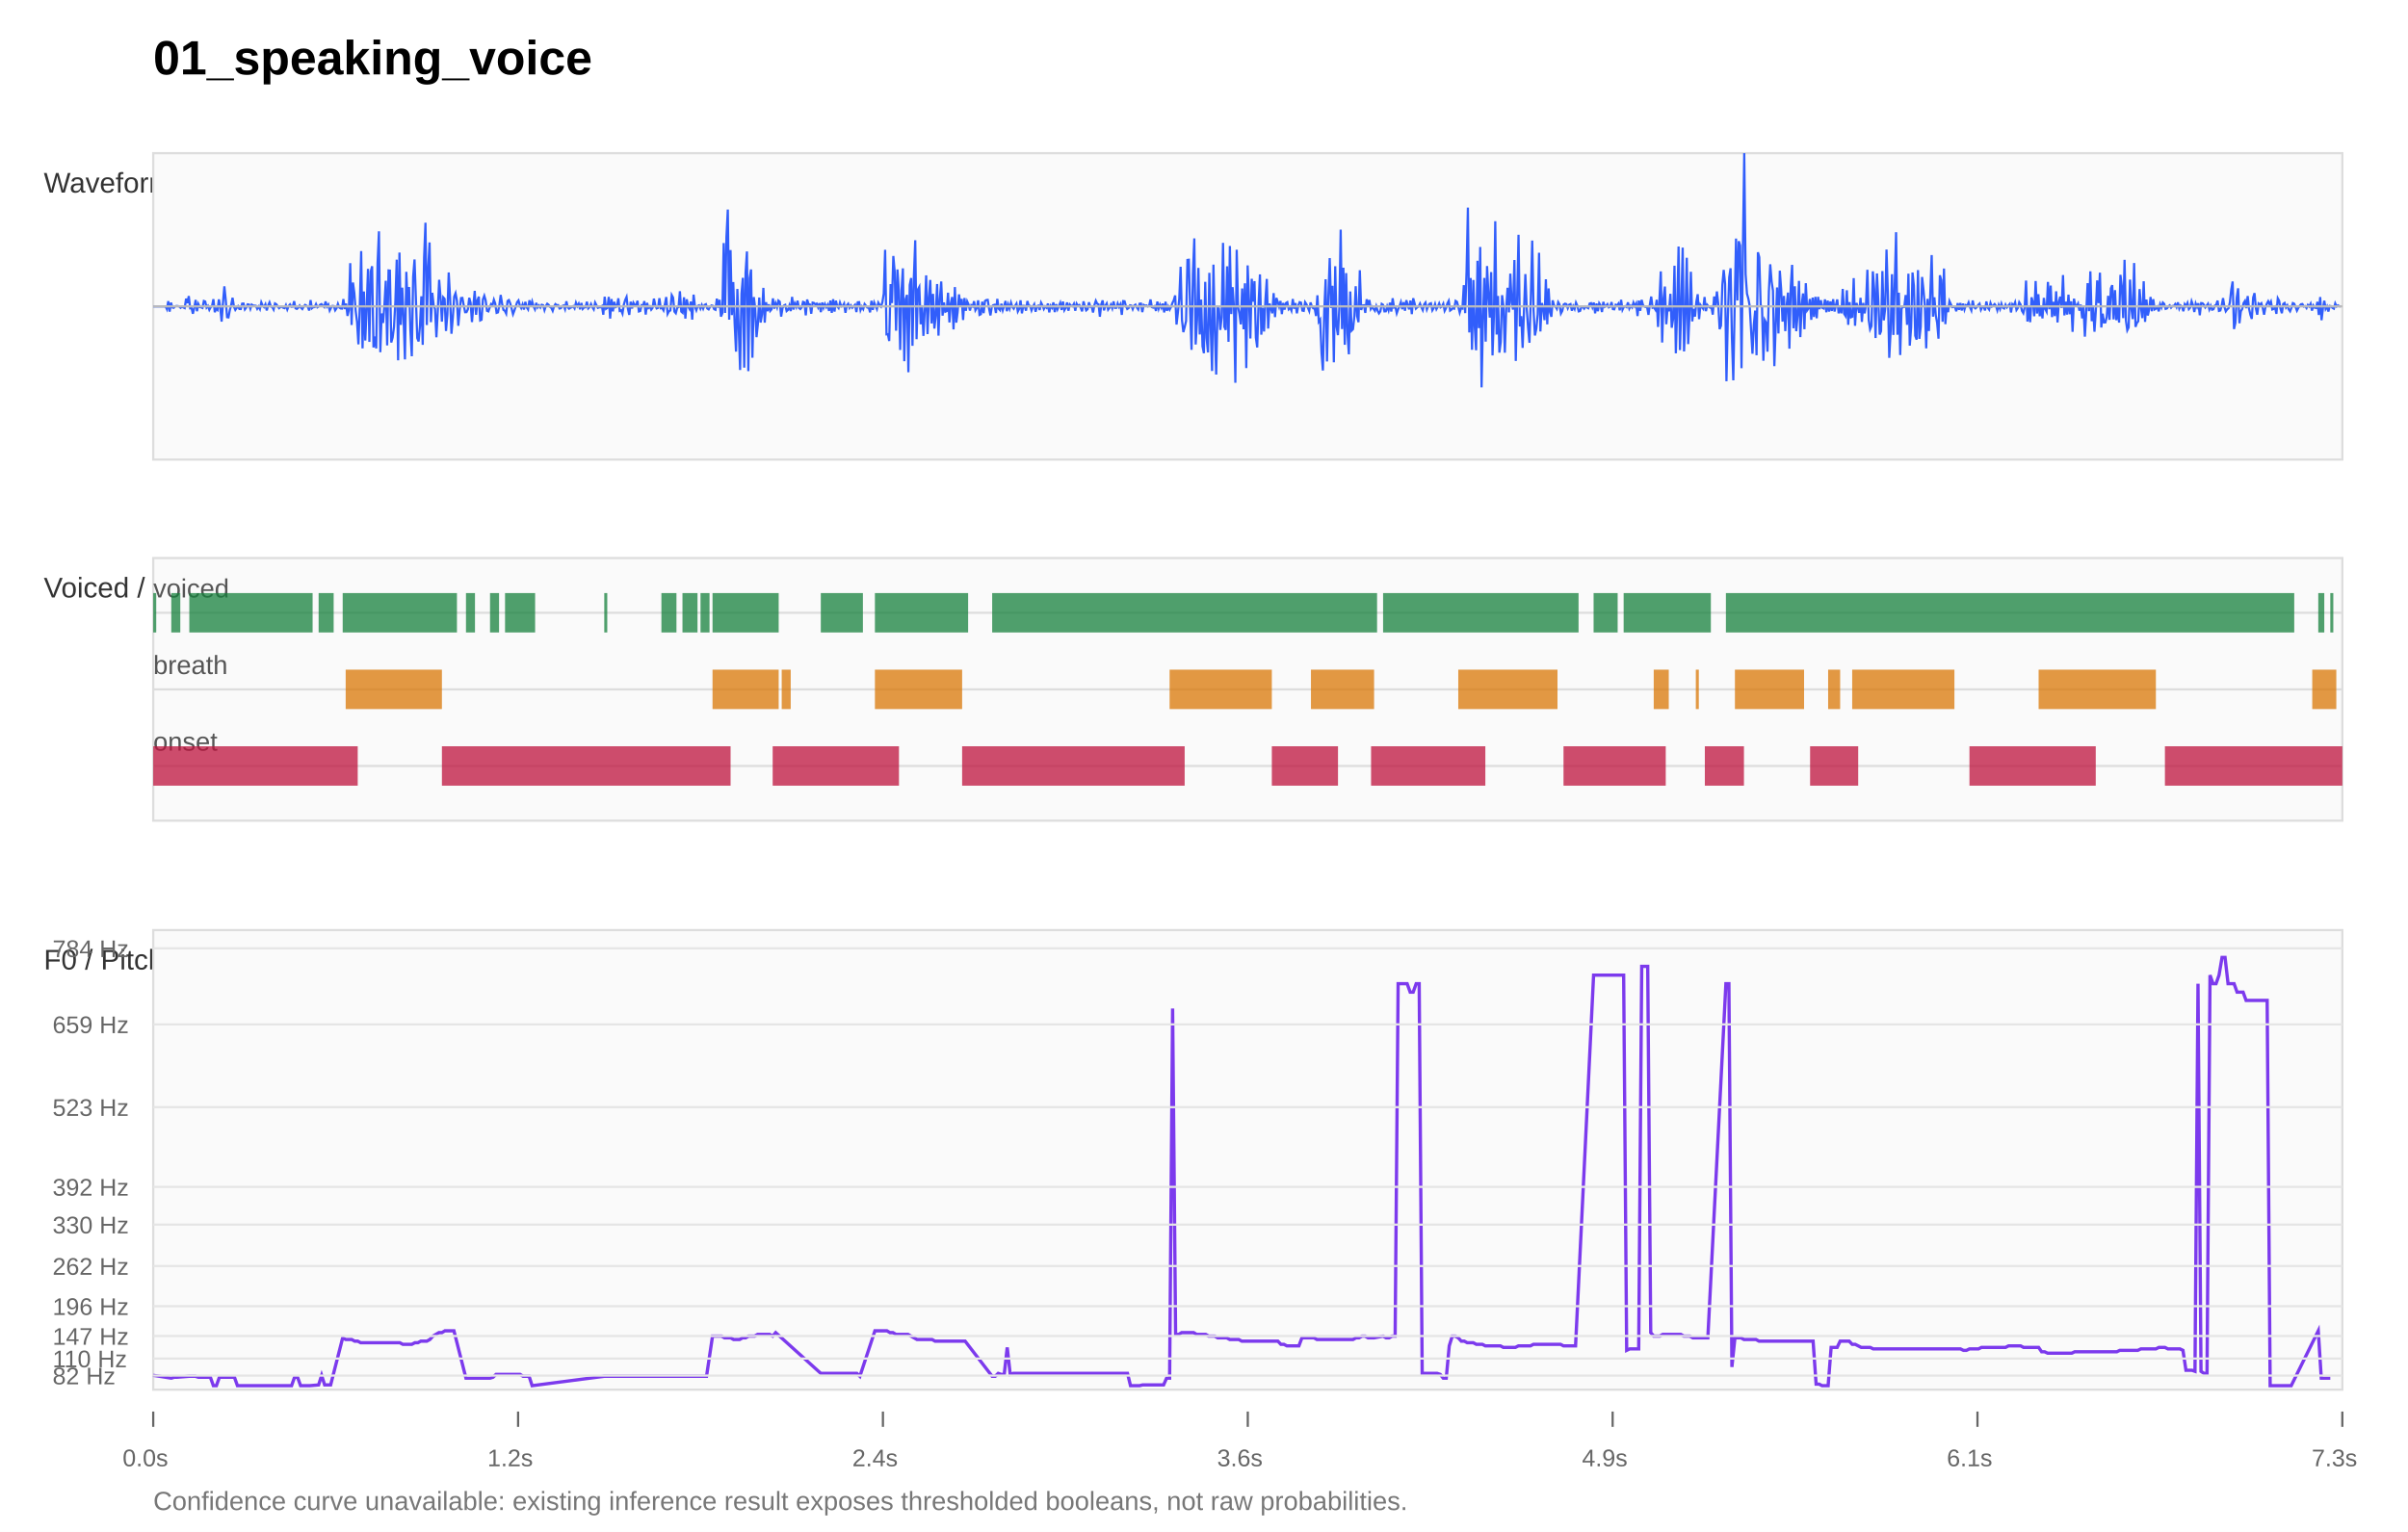
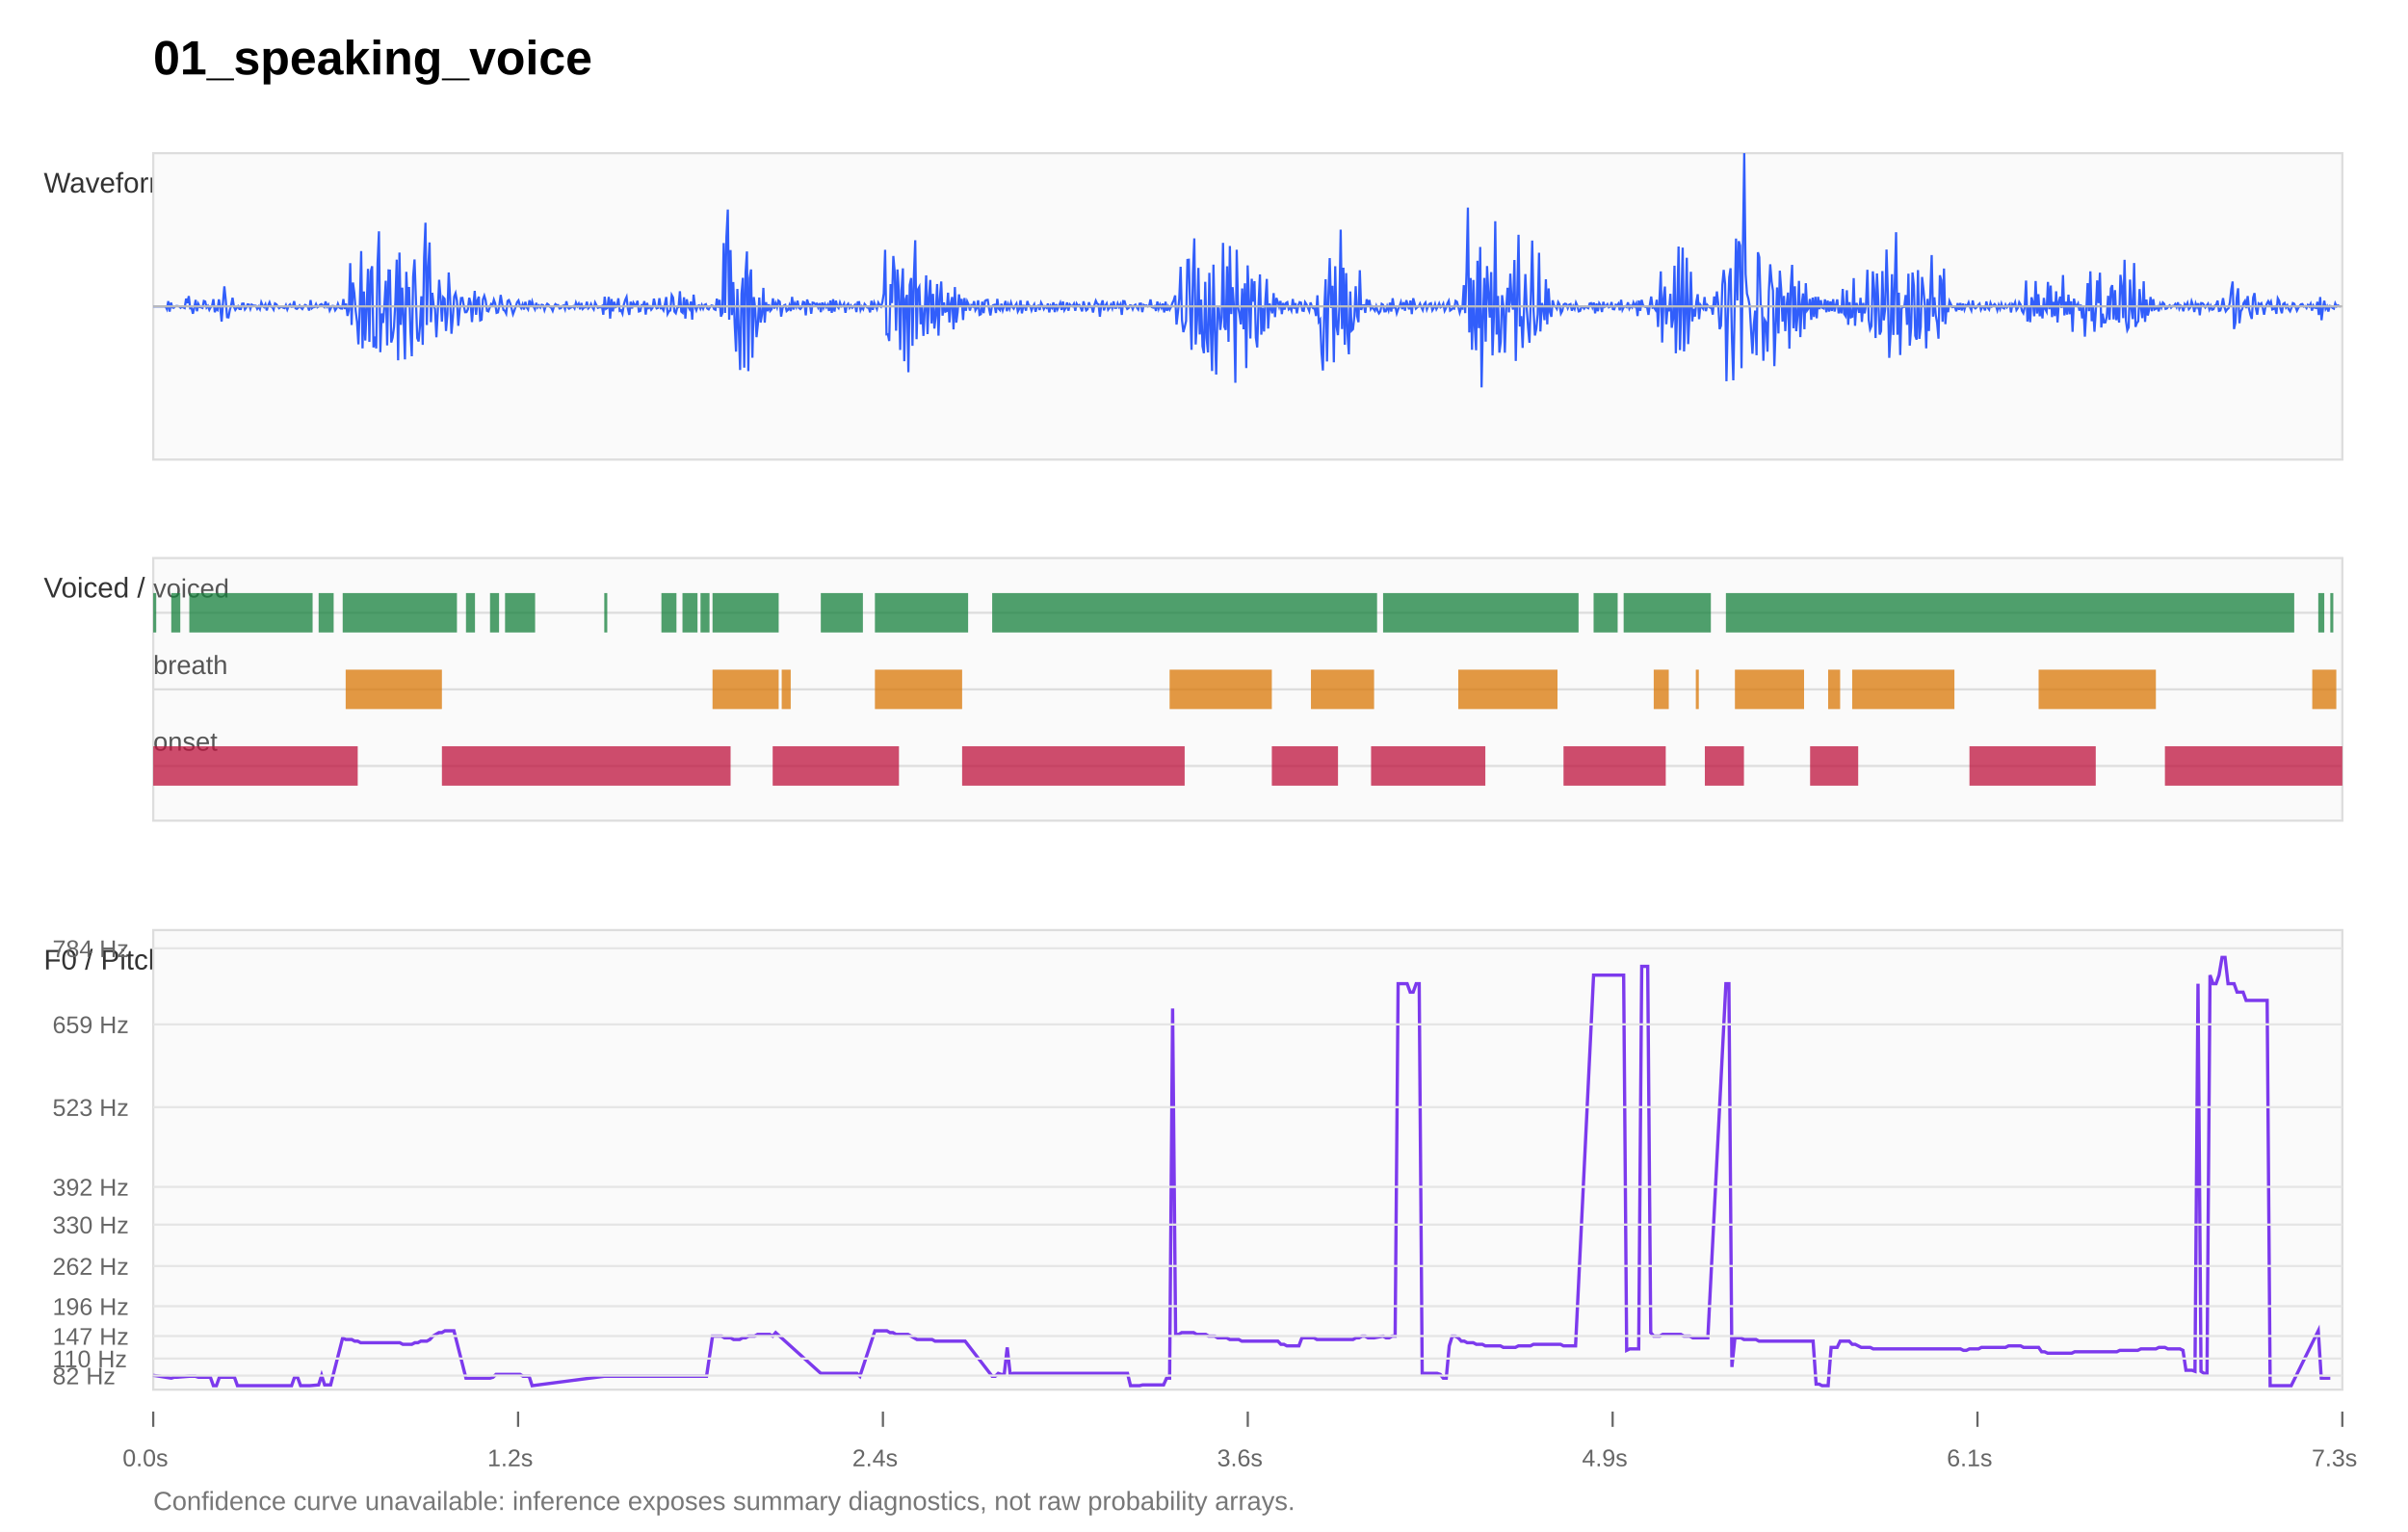
<svg xmlns="http://www.w3.org/2000/svg" width="1100" height="700" viewBox="0 0 1100 700">
  <rect width="100%" height="100%" fill="#ffffff" />
  <text x="70" y="34" font-family="Arial" font-size="22" font-weight="700">01_speaking_voice</text>
  <text x="20" y="88" font-family="Arial" font-size="13" fill="#333">Waveform</text>
  <rect x="70" y="70" width="1000" height="140" fill="#fafafa" stroke="#ddd" />
  <text x="20" y="273" font-family="Arial" font-size="13" fill="#333">Voiced / Breath / Onset</text>
  <rect x="70" y="255" width="1000" height="120" fill="#fafafa" stroke="#ddd" />
  <text x="20" y="443" font-family="Arial" font-size="13" fill="#333">F0 / Pitch curve</text>
  <rect x="70" y="425" width="1000" height="210" fill="#fafafa" stroke="#ddd" />
  <polyline points="70.00,140.00 70.62,140.00 71.24,140.00 71.87,140.00 72.50,140.00 73.12,140.00 73.74,140.00 74.37,140.00 75.00,140.00 75.62,140.00 76.24,141.26 76.87,137.61 77.49,142.39 78.12,138.28 78.75,140.49 79.37,140.65 79.99,139.96 80.62,139.82 81.25,139.87 81.87,140.00 82.49,140.65 83.12,140.11 83.74,140.48 84.37,140.78 85.00,136.47 85.62,138.51 86.24,135.28 86.87,140.88 87.50,140.74 88.11,143.36 88.74,140.70 89.37,137.05 89.99,142.21 90.62,138.93 91.24,140.29 91.87,140.44 92.49,140.72 93.12,137.53 93.75,137.78 94.36,140.57 94.99,139.80 95.62,141.57 96.24,140.41 96.87,139.73 97.49,136.72 98.12,142.67 98.74,141.02 99.37,141.63 100.00,136.80 100.61,140.53 101.24,146.95 101.87,138.23 102.49,130.85 103.11,136.96 103.74,144.94 104.37,145.03 104.99,141.72 105.62,139.27 106.24,136.06 106.86,140.09 107.49,141.60 108.12,140.68 108.74,139.91 109.36,141.19 109.99,141.20 110.62,138.74 111.24,138.70 111.87,141.37 112.49,140.52 113.11,139.07 113.74,139.17 114.37,141.13 114.99,139.19 115.61,139.62 116.24,139.66 116.87,139.72 117.49,141.10 118.11,140.07 118.74,141.25 119.36,138.16 119.99,139.64 120.62,140.33 121.24,139.08 121.86,141.85 122.49,139.58 123.12,138.16 123.74,140.01 124.36,140.29 124.99,141.45 125.61,138.67 126.24,139.04 126.87,139.97 127.49,140.83 128.11,140.30 128.74,140.11 129.37,140.63 129.99,140.81 130.61,139.43 131.24,141.41 131.86,139.84 132.49,139.10 133.11,140.16 133.74,140.09 134.36,137.63 134.99,140.87 135.62,141.15 136.23,140.60 136.86,139.62 137.49,140.60 138.11,141.21 138.74,140.09 139.36,139.33 139.99,139.67 140.61,140.15 141.24,141.89 141.87,137.13 142.48,140.87 143.11,140.36 143.74,140.33 144.36,138.95 144.99,140.41 145.61,139.97 146.24,139.24 146.86,138.95 147.49,139.65 148.11,140.28 148.73,137.75 149.36,140.07 149.99,139.17 150.61,141.89 151.23,140.62 151.86,139.77 152.49,139.87 153.11,141.79 153.74,140.84 154.36,138.83 154.98,140.49 155.61,140.95 156.24,141.00 156.86,136.68 157.48,141.22 158.11,138.72 158.74,144.35 159.36,141.65 159.99,120.25 160.61,148.51 161.23,129.10 161.86,133.83 162.49,142.18 163.11,147.15 163.73,157.34 164.36,139.83 164.99,114.73 165.61,159.18 166.23,133.18 166.86,155.59 167.48,140.92 168.11,122.85 168.74,156.23 169.36,124.08 169.98,121.66 170.61,158.76 171.24,153.78 171.86,159.21 172.48,120.32 173.11,105.71 173.73,160.94 174.36,143.23 174.99,147.58 175.61,139.24 176.23,128.30 176.86,157.82 177.49,123.58 178.10,123.66 178.73,156.50 179.36,154.23 179.98,149.39 180.61,137.84 181.23,118.65 181.86,164.64 182.48,115.42 183.11,148.48 183.74,131.43 184.35,144.98 184.98,164.23 185.61,124.21 186.23,140.18 186.86,131.15 187.48,151.06 188.11,162.79 188.73,126.42 189.36,118.56 189.99,136.77 190.60,154.46 191.23,156.02 191.86,148.71 192.48,135.39 193.10,157.57 193.73,117.69 194.36,101.78 194.98,148.52 195.61,122.38 196.23,110.79 196.85,147.21 197.48,133.79 198.11,139.58 198.73,141.18 199.35,154.11 199.98,142.13 200.61,127.85 201.23,135.68 201.86,146.97 202.48,135.86 203.10,136.56 203.73,151.24 204.36,143.86 204.98,124.50 205.60,135.97 206.23,152.51 206.86,145.11 207.48,135.54 208.10,133.96 208.73,137.40 209.35,148.87 209.98,141.75 210.61,136.20 211.23,136.14 211.85,139.60 212.48,142.65 213.11,142.62 213.73,141.34 214.35,136.08 214.98,138.37 215.60,147.17 216.23,139.80 216.86,132.91 217.48,143.83 218.10,137.23 218.73,135.56 219.36,146.41 219.98,146.11 220.60,136.83 221.23,135.14 221.85,137.24 222.48,142.03 223.10,142.28 223.73,140.45 224.35,138.93 224.98,139.51 225.61,136.97 226.22,138.70 226.85,142.96 227.48,142.73 228.10,139.47 228.73,134.78 229.35,138.73 229.98,141.61 230.60,142.00 231.23,143.28 231.86,137.54 232.47,137.13 233.10,138.70 233.73,141.09 234.35,143.56 234.98,141.88 235.60,140.03 236.23,138.09 236.85,137.29 237.48,139.59 238.10,140.78 238.72,139.10 239.35,141.45 239.98,137.93 240.60,140.41 241.22,141.37 241.85,137.20 242.48,140.23 243.10,137.82 243.73,140.05 244.35,141.32 244.97,138.40 245.60,140.47 246.23,139.58 246.85,140.53 247.47,139.27 248.10,139.47 248.73,141.72 249.35,139.83 249.98,138.79 250.60,139.27 251.22,140.16 251.85,140.67 252.48,142.04 253.10,140.00 253.72,138.96 254.35,139.45 254.98,139.42 255.60,140.97 256.22,140.81 256.85,139.84 257.47,139.58 258.10,141.26 258.73,137.68 259.35,140.42 259.97,141.06 260.60,140.61 261.23,140.38 261.85,139.89 262.47,140.89 263.10,138.32 263.72,139.89 264.35,138.78 264.98,141.35 265.60,138.45 266.22,141.13 266.85,140.42 267.48,140.41 268.09,137.88 268.72,140.92 269.35,140.30 269.97,138.92 270.60,140.39 271.22,141.37 271.85,138.27 272.47,139.47 273.10,140.67 273.73,140.41 274.34,140.41 274.97,139.85 275.60,143.80 276.22,135.60 276.85,141.09 277.47,140.64 278.10,135.67 278.72,145.58 279.35,136.65 279.98,142.28 280.59,137.94 281.22,140.31 281.85,139.89 282.47,136.31 283.09,142.06 283.72,141.79 284.35,143.30 284.97,139.20 285.60,137.09 286.22,135.70 286.84,141.09 287.47,143.88 288.10,137.88 288.72,140.97 289.34,138.34 289.97,139.38 290.60,139.52 291.22,137.45 291.85,142.32 292.47,142.10 293.09,139.46 293.72,139.74 294.35,137.61 294.97,143.74 295.59,138.42 296.22,140.67 296.85,140.05 297.47,141.52 298.09,140.69 298.72,136.47 299.34,139.44 299.97,140.94 300.60,140.67 301.22,136.25 301.84,140.86 302.47,140.71 303.10,141.81 303.72,139.04 304.34,135.74 304.97,143.42 305.59,142.25 306.22,141.86 306.85,134.84 307.47,135.98 308.09,142.38 308.72,143.12 309.35,140.65 309.97,140.33 310.59,133.10 311.22,142.38 311.84,142.93 312.47,135.86 313.09,145.57 313.72,136.75 314.34,139.99 314.97,141.13 315.60,137.80 316.21,146.05 316.84,134.64 317.47,140.03 318.09,141.74 318.72,139.81 319.34,139.53 319.97,141.05 320.59,139.38 321.22,141.04 321.85,139.35 322.46,139.02 323.09,140.95 323.72,141.38 324.34,140.22 324.97,139.58 325.59,139.72 326.22,141.26 326.84,141.55 327.47,136.46 328.09,140.56 328.71,137.01 329.34,144.67 329.97,143.13 330.59,111.06 331.21,142.99 331.84,108.39 332.47,95.76 333.09,146.06 333.72,114.26 334.34,143.99 334.96,128.87 335.59,147.66 336.22,160.68 336.84,132.05 337.46,149.97 338.09,169.07 338.72,134.27 339.34,126.96 339.97,168.00 340.59,124.58 341.21,114.90 341.84,169.61 342.47,127.07 343.09,123.13 343.71,163.47 344.34,135.74 344.97,140.70 345.59,154.07 346.21,148.10 346.84,135.96 347.46,147.39 348.09,143.69 348.72,131.54 349.34,147.44 349.96,138.09 350.59,142.21 351.22,139.04 351.84,142.07 352.46,141.33 353.09,136.36 353.71,141.03 354.34,138.57 354.97,140.43 355.59,137.36 356.21,137.87 356.84,144.67 357.47,140.76 358.08,139.63 358.71,139.31 359.34,142.14 359.96,141.61 360.59,139.63 361.21,142.16 361.84,135.65 362.46,141.46 363.09,138.68 363.72,140.22 364.33,137.41 364.96,140.68 365.59,141.21 366.21,140.47 366.84,137.94 367.46,138.18 368.09,144.09 368.71,136.87 369.34,138.97 369.97,139.12 370.58,143.36 371.21,138.29 371.84,138.44 372.46,139.12 373.08,138.75 373.71,140.43 374.34,138.54 374.96,142.64 375.59,138.23 376.21,140.61 376.83,138.93 377.46,140.38 378.09,139.30 378.71,142.08 379.33,137.34 379.96,142.95 380.59,136.71 381.21,142.37 381.84,137.40 382.46,139.94 383.08,140.75 383.71,138.29 384.34,140.02 384.96,139.81 385.58,138.73 386.21,142.92 386.84,139.54 387.46,138.80 388.08,140.65 388.71,139.57 389.33,140.62 389.96,139.97 390.59,139.28 391.21,142.60 391.83,138.13 392.46,138.07 393.09,141.69 393.71,140.11 394.33,141.22 394.96,138.93 395.58,139.70 396.21,140.55 396.84,140.48 397.46,142.73 398.08,137.45 398.71,141.61 399.34,138.29 399.96,139.80 400.58,141.22 401.21,138.32 401.83,139.34 402.46,140.11 403.09,138.07 403.71,134.13 404.33,114.14 404.96,152.78 405.59,152.70 406.20,155.82 406.83,129.83 407.46,138.48 408.08,116.97 408.71,124.25 409.33,151.11 409.96,123.14 410.58,132.58 411.21,159.90 411.84,132.49 412.45,122.62 413.08,165.04 413.71,136.70 414.33,134.75 414.96,170.11 415.58,130.21 416.21,127.05 416.83,158.02 417.46,126.68 418.09,109.77 418.70,155.00 419.33,132.26 419.96,131.06 420.58,148.18 421.20,139.47 421.83,153.48 422.46,141.66 423.08,125.83 423.71,152.66 424.33,135.96 424.95,127.93 425.58,147.80 426.21,134.29 426.83,150.14 427.45,144.36 428.08,129.79 428.71,153.36 429.33,136.53 429.96,128.63 430.58,144.23 431.20,138.21 431.83,142.45 432.46,142.16 433.08,133.76 433.70,147.33 434.33,138.70 434.96,135.72 435.58,150.52 436.20,131.18 436.83,147.42 437.45,142.58 438.08,134.51 438.71,139.54 439.33,136.61 439.95,146.23 440.58,136.17 441.21,142.01 441.83,137.76 442.45,139.11 443.08,141.90 443.70,139.49 444.33,140.03 444.96,137.64 445.58,141.76 446.20,140.72 446.83,137.24 447.46,143.87 448.08,143.56 448.70,137.87 449.33,143.10 449.95,137.54 450.58,137.11 451.20,137.03 451.83,141.07 452.45,144.13 453.08,140.05 453.71,139.45 454.32,139.28 454.95,143.02 455.58,136.57 456.20,141.05 456.83,141.74 457.45,138.79 458.08,141.73 458.70,139.78 459.33,137.53 459.96,142.20 460.57,139.19 461.20,141.04 461.83,138.31 462.45,140.22 463.08,141.05 463.70,139.77 464.33,138.74 464.95,142.33 465.58,141.12 466.20,137.22 466.82,143.18 467.45,139.76 468.08,139.81 468.70,141.96 469.32,137.56 469.95,139.70 470.58,139.77 471.20,141.83 471.83,140.10 472.45,139.03 473.07,142.45 473.70,139.88 474.33,139.66 474.95,141.66 475.57,138.31 476.20,139.50 476.83,141.21 477.45,140.00 478.08,140.62 478.70,138.70 479.32,142.74 479.95,139.73 480.58,140.61 481.20,138.18 481.82,142.61 482.45,139.00 483.08,141.30 483.70,139.82 484.32,138.40 484.95,141.63 485.57,137.79 486.20,141.75 486.83,140.68 487.45,138.20 488.07,141.98 488.70,139.10 489.33,139.74 489.95,139.95 490.57,138.84 491.20,142.00 491.82,138.78 492.45,139.79 493.08,139.38 493.70,140.65 494.32,142.27 494.95,137.72 495.58,140.01 496.19,141.82 496.82,141.28 497.45,138.14 498.07,140.17 498.70,140.16 499.32,142.79 499.95,139.36 500.57,137.43 501.20,138.78 501.83,139.07 502.44,144.72 503.07,139.07 503.70,137.27 504.32,141.82 504.95,139.70 505.57,138.66 506.20,141.47 506.82,140.60 507.45,139.24 508.08,140.88 508.69,137.73 509.32,140.68 509.95,140.65 510.57,138.65 511.19,140.25 511.82,139.08 512.45,143.87 513.07,137.59 513.70,137.65 514.32,139.82 514.94,141.18 515.57,140.76 516.20,139.51 516.82,139.64 517.44,141.27 518.07,139.64 518.70,139.21 519.32,140.48 519.95,141.39 520.57,138.79 521.19,138.72 521.82,142.61 522.45,139.33 523.07,139.73 523.69,139.57 524.32,140.02 524.95,139.70 525.57,136.84 526.19,140.35 526.82,140.58 527.44,139.97 528.07,142.09 528.70,137.81 529.31,141.05 529.94,139.20 530.57,140.66 531.20,138.74 531.82,142.75 532.44,137.88 533.07,142.03 533.69,140.05 534.32,141.47 534.95,140.26 535.56,138.47 536.19,137.20 536.82,135.00 537.45,148.30 538.07,142.82 538.69,136.55 539.32,121.90 539.94,146.24 540.57,151.77 541.19,149.37 541.81,146.72 542.44,118.79 543.07,118.70 543.70,142.98 544.31,159.85 544.94,125.04 545.57,108.94 546.19,157.42 546.82,146.30 547.44,122.43 548.06,152.84 548.69,136.90 549.32,158.23 549.95,161.39 550.56,128.78 551.19,154.50 551.82,161.04 552.44,124.68 553.07,149.82 553.69,169.52 554.31,120.93 554.94,151.10 555.57,171.15 556.19,140.43 556.81,140.95 557.44,150.75 558.07,144.99 558.69,110.98 559.31,149.35 559.94,150.75 560.56,121.69 561.19,156.20 561.82,112.41 562.44,143.50 563.06,131.22 563.69,140.45 564.32,174.90 564.94,114.11 565.56,140.20 566.19,143.45 566.81,148.21 567.44,131.80 568.07,150.47 568.69,129.45 569.31,168.18 569.94,121.28 570.57,137.58 571.18,154.67 571.81,127.38 572.44,137.87 573.06,128.48 573.69,154.23 574.31,158.76 574.94,138.45 575.56,125.38 576.19,152.93 576.82,140.55 577.43,151.48 578.06,137.06 578.69,127.46 579.31,150.14 579.94,138.69 580.56,140.72 581.19,143.17 581.81,133.93 582.44,144.90 583.07,136.14 583.68,137.92 584.31,140.14 584.94,137.53 585.56,143.53 586.18,138.43 586.81,141.48 587.44,138.49 588.06,138.09 588.69,141.24 589.31,140.49 589.93,141.93 590.56,136.65 591.19,141.06 591.81,138.51 592.43,143.17 593.06,139.70 593.69,138.08 594.31,138.30 594.94,141.91 595.56,142.05 596.18,138.09 596.81,139.04 597.44,140.55 598.06,142.08 598.68,138.20 599.31,140.16 599.94,140.90 600.56,140.91 601.18,144.39 601.81,134.93 602.43,146.98 603.06,146.03 603.69,161.25 604.31,169.30 604.93,142.25 605.56,127.62 606.19,165.16 606.81,135.47 607.43,117.94 608.06,140.78 608.68,130.59 609.31,165.56 609.94,121.66 610.56,149.23 611.18,153.14 611.81,140.95 612.44,104.93 613.06,150.36 613.68,122.32 614.31,157.55 614.93,124.80 615.56,152.41 616.18,161.90 616.81,133.18 617.43,151.07 618.06,150.42 618.69,144.53 619.30,130.78 619.93,144.37 620.56,147.23 621.18,123.48 621.81,141.65 622.43,139.58 623.06,139.51 623.68,142.96 624.31,136.75 624.94,139.43 625.55,137.10 626.18,141.18 626.81,140.14 627.43,141.16 628.06,142.02 628.68,139.88 629.31,142.00 629.93,143.19 630.56,142.28 631.18,138.87 631.80,139.29 632.43,142.29 633.06,142.24 633.68,139.95 634.30,141.78 634.93,138.31 635.56,142.36 636.18,136.28 636.81,140.49 637.43,140.14 638.05,143.13 638.68,141.31 639.31,139.91 639.93,138.10 640.55,141.29 641.18,138.09 641.81,141.99 642.43,137.18 643.06,139.33 643.68,141.38 644.30,137.33 644.93,143.55 645.56,136.28 646.18,138.54 646.80,141.01 647.43,140.39 648.06,139.99 648.68,138.73 649.30,140.36 649.93,141.70 650.55,139.11 651.18,138.27 651.81,141.40 652.43,139.83 653.05,138.82 653.68,138.57 654.31,141.80 654.93,140.74 655.55,138.90 656.18,141.26 656.80,140.16 657.43,138.65 658.06,140.44 658.68,140.03 659.30,138.79 659.93,142.03 660.56,140.80 661.17,138.66 661.80,137.47 662.43,141.91 663.05,141.46 663.68,140.80 664.30,141.03 664.93,137.50 665.55,137.90 666.18,140.20 666.81,142.83 667.42,140.78 668.05,140.99 668.68,130.29 669.30,143.08 669.93,124.28 670.55,94.88 671.18,151.91 671.80,127.01 672.43,159.82 673.06,127.93 673.67,149.21 674.30,160.05 674.93,119.15 675.55,149.94 676.17,112.85 676.80,177.02 677.43,146.01 678.05,127.00 678.68,156.10 679.30,121.58 679.92,134.31 680.55,145.12 681.18,124.34 681.80,162.40 682.42,144.59 683.05,101.08 683.68,152.87 684.30,135.25 684.93,161.13 685.55,156.26 686.17,134.88 686.80,140.10 687.43,161.17 688.05,141.12 688.67,131.50 689.30,142.75 689.93,125.05 690.55,138.42 691.17,141.47 691.80,118.80 692.42,164.92 693.05,136.38 693.68,107.28 694.30,149.18 694.92,144.47 695.55,158.98 696.18,141.72 696.80,125.25 697.42,140.85 698.05,149.71 698.67,156.62 699.30,135.78 699.93,109.93 700.55,141.92 701.17,153.30 701.80,150.26 702.43,143.63 703.05,115.49 703.67,151.47 704.30,138.49 704.92,140.30 705.55,146.29 706.17,127.61 706.80,148.20 707.42,131.78 708.05,142.65 708.68,144.76 709.29,137.24 709.92,139.64 710.55,140.04 711.17,141.09 711.80,138.09 712.42,139.13 713.05,143.23 713.67,142.05 714.30,139.14 714.93,138.77 715.54,138.98 716.17,140.83 716.80,139.25 717.42,138.96 718.05,141.97 718.67,139.90 719.30,141.18 719.92,138.30 720.55,139.71 721.17,142.28 721.79,142.09 722.42,140.25 723.05,140.18 723.67,141.04 724.29,140.08 724.92,140.48 725.55,140.83 726.17,138.71 726.80,138.53 727.42,140.38 728.04,138.24 728.67,143.16 729.30,138.69 729.92,142.20 730.54,138.56 731.17,139.53 731.80,142.57 732.42,137.94 733.05,140.20 733.67,139.76 734.29,139.00 734.92,140.45 735.55,140.12 736.17,138.06 736.79,141.24 737.42,141.34 738.05,139.28 738.67,139.59 739.29,138.77 739.92,141.80 740.54,136.99 741.17,141.53 741.80,140.19 742.42,139.88 743.04,140.32 743.67,138.17 744.30,141.00 744.92,139.73 745.54,140.48 746.17,138.29 746.79,139.90 747.42,138.68 748.05,144.42 748.67,137.34 749.29,142.02 749.92,137.02 750.55,139.50 751.17,140.02 751.79,140.26 752.42,140.33 753.04,143.87 753.67,139.17 754.29,135.52 754.92,140.61 755.54,140.44 756.17,141.46 756.80,136.97 757.41,149.39 758.04,137.32 758.67,124.01 759.29,156.50 759.92,136.43 760.54,130.94 761.17,148.17 761.79,140.54 762.42,142.23 763.05,134.26 763.66,149.76 764.29,145.74 764.92,121.43 765.54,161.43 766.17,140.33 766.79,112.64 767.42,159.96 768.04,139.48 768.67,113.16 769.29,160.59 769.91,144.76 770.54,117.77 771.17,157.24 771.79,143.57 772.41,124.19 773.04,146.85 773.67,141.14 774.29,144.66 774.92,137.83 775.54,134.45 776.16,145.84 776.79,139.34 777.42,140.31 778.04,141.11 778.66,135.73 779.29,142.18 779.92,139.35 780.54,140.10 781.17,140.57 781.79,140.15 782.41,143.77 783.04,135.49 783.67,140.18 784.29,133.18 784.91,138.81 785.54,150.40 786.17,148.81 786.79,130.14 787.41,123.34 788.04,129.72 788.66,174.19 789.29,145.35 789.92,126.70 790.54,122.58 791.16,154.35 791.79,173.78 792.42,139.98 793.04,109.01 793.66,137.31 794.29,110.22 794.91,112.18 795.54,168.26 796.17,113.90 796.79,70.00 797.41,125.26 798.04,134.19 798.67,136.49 799.28,139.79 799.91,150.95 800.54,161.63 801.16,148.45 801.79,141.91 802.41,162.33 803.04,115.27 803.66,117.54 804.29,139.32 804.92,140.43 805.53,164.83 806.16,146.25 806.79,147.45 807.41,160.71 808.04,133.16 808.66,120.78 809.29,128.66 809.91,132.82 810.54,167.30 811.17,148.60 811.78,131.35 812.41,152.37 813.04,123.70 813.66,132.26 814.28,146.97 814.91,135.21 815.54,151.31 816.16,139.46 816.79,133.70 817.41,159.32 818.03,131.07 818.66,121.03 819.29,150.01 819.91,130.81 820.53,151.34 821.16,144.10 821.79,128.35 822.41,154.05 823.04,139.31 823.66,134.09 824.28,150.43 824.91,129.40 825.54,141.80 826.16,140.87 826.78,136.61 827.41,146.15 828.04,135.99 828.66,144.84 829.28,135.63 829.91,145.43 830.53,135.64 831.16,141.30 831.79,137.19 832.41,140.63 833.03,140.94 833.66,136.80 834.29,142.67 834.91,137.36 835.53,142.39 836.16,137.72 836.78,142.10 837.41,136.73 838.04,142.35 838.66,139.40 839.28,136.83 839.91,143.18 840.54,139.66 841.16,143.18 841.78,132.02 842.41,143.35 843.03,144.34 843.66,132.65 844.28,148.42 844.91,138.06 845.53,144.98 846.16,144.71 846.79,127.10 847.40,148.86 848.03,138.44 848.66,140.19 849.28,142.95 849.91,136.09 850.53,147.09 851.16,138.41 851.78,143.20 852.41,139.06 853.04,123.27 853.65,146.17 854.28,150.48 854.91,149.01 855.53,124.00 856.16,132.06 856.78,154.45 857.41,124.96 858.03,137.60 858.66,152.88 859.28,151.30 859.90,123.87 860.53,146.39 861.16,141.08 861.78,114.02 862.40,134.19 863.03,163.52 863.66,151.36 864.28,125.30 864.91,153.05 865.53,130.18 866.15,106.12 866.78,152.95 867.41,133.75 868.03,162.23 868.65,140.96 869.28,140.21 869.91,140.20 870.53,134.81 871.16,148.44 871.78,125.06 872.40,157.94 873.03,149.61 873.66,124.52 874.28,130.58 874.90,153.42 875.53,155.20 876.16,123.42 876.78,154.83 877.40,149.42 878.03,126.56 878.65,132.33 879.28,139.39 879.91,159.17 880.53,136.55 881.15,151.25 881.78,134.10 882.41,116.55 883.03,144.70 883.65,135.85 884.28,144.13 884.90,147.52 885.53,154.76 886.16,125.79 886.78,127.99 887.40,147.04 888.03,122.70 888.66,148.12 889.27,139.68 889.90,142.63 890.53,137.60 891.15,138.95 891.78,140.36 892.40,140.28 893.03,140.29 893.65,142.24 894.28,138.52 894.91,141.58 895.52,138.46 896.15,141.88 896.78,138.72 897.40,141.43 898.03,139.43 898.65,139.74 899.28,138.23 899.90,140.37 900.53,141.83 901.16,137.31 901.77,140.38 902.40,140.93 903.03,140.33 903.65,139.36 904.27,138.76 904.90,141.54 905.53,140.18 906.15,140.09 906.78,141.85 907.40,137.76 908.02,140.55 908.65,141.44 909.28,138.47 909.90,140.09 910.52,139.64 911.15,138.95 911.78,139.75 912.40,141.80 913.03,139.40 913.65,141.15 914.27,138.77 914.90,140.61 915.53,140.96 916.15,139.22 916.77,140.48 917.40,139.72 918.03,138.97 918.65,142.77 919.27,139.02 919.90,139.77 920.52,138.15 921.15,141.64 921.78,140.71 922.40,138.12 923.02,139.15 923.65,142.02 924.28,143.08 924.90,140.36 925.52,128.20 926.15,146.91 926.77,139.77 927.40,147.23 928.03,135.86 928.65,138.10 929.27,144.50 929.90,128.41 930.53,143.27 931.15,134.43 931.77,144.51 932.40,139.66 933.02,145.48 933.65,136.12 934.27,141.17 934.90,142.41 935.52,128.84 936.15,141.32 936.78,130.50 937.39,144.89 938.02,137.92 938.65,144.43 939.27,133.11 939.90,147.34 940.52,137.87 941.15,135.57 941.77,140.70 942.40,125.69 943.03,144.11 943.64,137.86 944.27,143.74 944.90,134.64 945.52,143.58 946.15,137.69 946.77,151.64 947.40,136.49 948.02,139.44 948.65,139.84 949.27,138.70 949.89,141.95 950.52,139.18 951.15,145.47 951.77,140.23 952.39,153.84 953.02,142.42 953.65,129.39 954.27,142.18 954.90,123.97 955.52,146.76 956.14,140.11 956.77,151.58 957.40,141.89 958.02,128.13 958.64,138.52 959.27,124.59 959.90,149.64 960.52,143.33 961.15,147.33 961.77,147.32 962.39,144.80 963.02,135.16 963.65,146.15 964.27,131.79 964.89,130.31 965.52,145.94 966.15,132.57 966.77,146.32 967.39,139.76 968.02,147.40 968.64,125.59 969.27,130.88 969.90,145.35 970.52,118.71 971.14,146.42 971.77,150.92 972.40,149.60 973.02,127.77 973.64,141.01 974.27,145.79 974.89,120.19 975.52,149.37 976.15,147.57 976.77,146.79 977.39,132.10 978.02,140.58 978.65,145.36 979.26,128.52 979.89,147.08 980.52,136.87 981.14,144.18 981.77,141.37 982.39,135.70 983.02,142.21 983.64,136.71 984.27,141.38 984.90,141.00 985.51,140.19 986.14,142.26 986.77,139.01 987.39,140.52 988.02,138.27 988.64,138.86 989.27,141.14 989.89,140.94 990.52,140.02 991.15,139.52 991.76,140.59 992.39,139.83 993.02,139.89 993.64,138.97 994.26,140.32 994.89,138.17 995.52,141.01 996.14,139.60 996.77,140.21 997.39,142.22 998.01,138.99 998.64,139.87 999.27,138.44 999.89,141.24 1000.51,140.53 1001.14,137.65 1001.77,139.42 1002.39,142.57 1003.02,138.72 1003.64,140.29 1004.26,138.57 1004.89,144.05 1005.52,138.50 1006.14,138.57 1006.76,139.25 1007.39,140.50 1008.02,139.67 1008.64,138.81 1009.26,141.34 1009.89,139.72 1010.51,141.51 1011.14,141.30 1011.77,139.66 1012.38,139.22 1013.01,137.37 1013.64,142.06 1014.27,141.86 1014.89,139.60 1015.51,136.23 1016.14,140.15 1016.76,142.25 1017.39,141.36 1018.02,140.83 1018.63,138.14 1019.26,132.37 1019.89,128.63 1020.52,150.36 1021.14,147.53 1021.76,136.05 1022.39,131.74 1023.01,147.71 1023.64,142.25 1024.26,141.21 1024.88,138.53 1025.51,137.53 1026.14,140.82 1026.77,135.29 1027.38,141.00 1028.01,143.85 1028.64,145.71 1029.26,136.00 1029.89,133.93 1030.51,140.89 1031.13,143.80 1031.76,138.69 1032.39,139.17 1033.02,138.58 1033.63,140.62 1034.26,143.78 1034.89,140.34 1035.51,138.81 1036.14,137.65 1036.76,139.05 1037.38,137.82 1038.01,141.40 1038.64,141.15 1039.26,140.35 1039.88,143.41 1040.51,136.30 1041.14,137.45 1041.76,141.08 1042.38,143.13 1043.01,138.89 1043.63,138.45 1044.26,140.52 1044.89,139.52 1045.51,141.36 1046.13,142.24 1046.76,140.61 1047.39,138.49 1048.01,138.78 1048.63,140.21 1049.26,141.95 1049.88,140.72 1050.51,139.75 1051.14,139.02 1051.76,138.92 1052.38,140.06 1053.01,139.88 1053.64,140.78 1054.25,139.35 1054.88,140.01 1055.51,138.80 1056.13,141.93 1056.76,139.63 1057.38,140.59 1058.01,140.69 1058.63,137.92 1059.26,143.93 1059.89,135.73 1060.50,146.32 1061.13,141.04 1061.76,137.41 1062.38,141.14 1063.01,140.01 1063.63,142.36 1064.26,139.79 1064.88,139.92 1065.51,140.70 1066.14,141.04 1066.75,138.65 1067.38,140.02 1068.01,139.54 1068.63,139.91 1069.26,140.00" fill="none" stroke="#315efb" stroke-width="1.0" />
  <line x1="70" y1="140.00" x2="1070" y2="140.00" stroke="#bbb" stroke-width="1" />
  <text x="70" y="273" font-family="Arial" font-size="12" fill="#555">voiced</text>
  <line x1="70" y1="280" x2="1070" y2="280" stroke="#ddd" />
  <rect x="70.00" y="271" width="1.37" height="18" fill="#16803c" opacity="0.75" />
  <rect x="78.24" y="271" width="4.12" height="18" fill="#16803c" opacity="0.75" />
  <rect x="86.48" y="271" width="56.32" height="18" fill="#16803c" opacity="0.75" />
  <rect x="145.55" y="271" width="6.87" height="18" fill="#16803c" opacity="0.75" />
  <rect x="156.54" y="271" width="52.20" height="18" fill="#16803c" opacity="0.75" />
  <rect x="212.86" y="271" width="4.12" height="18" fill="#16803c" opacity="0.75" />
  <rect x="223.85" y="271" width="4.12" height="18" fill="#16803c" opacity="0.75" />
  <rect x="230.71" y="271" width="13.74" height="18" fill="#16803c" opacity="0.75" />
  <rect x="276.04" y="271" width="1.37" height="18" fill="#16803c" opacity="0.75" />
  <rect x="302.14" y="271" width="6.87" height="18" fill="#16803c" opacity="0.75" />
  <rect x="311.76" y="271" width="6.87" height="18" fill="#16803c" opacity="0.75" />
  <rect x="320.00" y="271" width="4.12" height="18" fill="#16803c" opacity="0.75" />
  <rect x="325.49" y="271" width="30.22" height="18" fill="#16803c" opacity="0.75" />
  <rect x="374.95" y="271" width="19.23" height="18" fill="#16803c" opacity="0.75" />
  <rect x="399.67" y="271" width="42.58" height="18" fill="#16803c" opacity="0.75" />
  <rect x="453.24" y="271" width="175.82" height="18" fill="#16803c" opacity="0.75" />
  <rect x="631.81" y="271" width="89.29" height="18" fill="#16803c" opacity="0.75" />
  <rect x="727.97" y="271" width="10.99" height="18" fill="#16803c" opacity="0.75" />
  <rect x="741.70" y="271" width="39.84" height="18" fill="#16803c" opacity="0.75" />
  <rect x="788.41" y="271" width="259.62" height="18" fill="#16803c" opacity="0.75" />
  <rect x="1059.01" y="271" width="2.75" height="18" fill="#16803c" opacity="0.75" />
  <rect x="1064.51" y="271" width="1.37" height="18" fill="#16803c" opacity="0.75" />
  <text x="70" y="308" font-family="Arial" font-size="12" fill="#555">breath</text>
  <line x1="70" y1="315" x2="1070" y2="315" stroke="#ddd" />
  <rect x="157.91" y="306" width="43.96" height="18" fill="#d97706" opacity="0.75" />
  <rect x="325.49" y="306" width="30.22" height="18" fill="#d97706" opacity="0.75" />
  <rect x="357.09" y="306" width="4.12" height="18" fill="#d97706" opacity="0.75" />
  <rect x="399.67" y="306" width="39.84" height="18" fill="#d97706" opacity="0.75" />
  <rect x="534.29" y="306" width="46.70" height="18" fill="#d97706" opacity="0.75" />
  <rect x="598.85" y="306" width="28.85" height="18" fill="#d97706" opacity="0.75" />
  <rect x="666.15" y="306" width="45.33" height="18" fill="#d97706" opacity="0.75" />
  <rect x="755.44" y="306" width="6.87" height="18" fill="#d97706" opacity="0.75" />
  <rect x="774.67" y="306" width="1.37" height="18" fill="#d97706" opacity="0.75" />
  <rect x="792.53" y="306" width="31.59" height="18" fill="#d97706" opacity="0.75" />
  <rect x="835.11" y="306" width="5.49" height="18" fill="#d97706" opacity="0.75" />
  <rect x="846.10" y="306" width="46.70" height="18" fill="#d97706" opacity="0.75" />
  <rect x="931.26" y="306" width="53.57" height="18" fill="#d97706" opacity="0.75" />
  <rect x="1056.26" y="306" width="10.99" height="18" fill="#d97706" opacity="0.75" />
  <text x="70" y="343" font-family="Arial" font-size="12" fill="#555">onset</text>
  <line x1="70" y1="350" x2="1070" y2="350" stroke="#ddd" />
  <rect x="70.00" y="341" width="93.41" height="18" fill="#be123c" opacity="0.75" />
  <rect x="201.87" y="341" width="131.87" height="18" fill="#be123c" opacity="0.75" />
  <rect x="352.97" y="341" width="57.69" height="18" fill="#be123c" opacity="0.75" />
  <rect x="439.51" y="341" width="101.65" height="18" fill="#be123c" opacity="0.75" />
  <rect x="580.99" y="341" width="30.22" height="18" fill="#be123c" opacity="0.75" />
  <rect x="626.32" y="341" width="52.20" height="18" fill="#be123c" opacity="0.75" />
  <rect x="714.23" y="341" width="46.70" height="18" fill="#be123c" opacity="0.75" />
  <rect x="778.79" y="341" width="17.86" height="18" fill="#be123c" opacity="0.75" />
  <rect x="826.87" y="341" width="21.98" height="18" fill="#be123c" opacity="0.75" />
  <rect x="899.67" y="341" width="57.69" height="18" fill="#be123c" opacity="0.75" />
  <rect x="988.96" y="341" width="81.04" height="18" fill="#be123c" opacity="0.75" />
  <polyline points="70.00,628.45 78.24,629.74 79.62,629.32 80.99,629.32 86.48,628.89 87.86,628.89 89.23,628.89 90.60,629.32 91.98,629.32 93.35,629.32 94.73,629.32 96.10,629.32 97.47,633.18 98.85,633.18 100.22,629.32 101.59,629.32 102.97,629.32 104.34,629.32 105.71,629.32 107.09,629.32 108.46,633.18 109.84,633.18 111.21,633.18 112.58,633.18 113.96,633.18 115.33,633.18 116.70,633.18 118.08,633.18 119.45,633.18 120.82,633.18 122.20,633.18 123.57,633.18 124.95,633.18 126.32,633.18 127.69,633.18 129.07,633.18 130.44,633.18 131.81,633.18 133.19,633.18 134.56,629.32 135.93,629.32 137.31,633.18 138.68,633.18 140.05,633.18 141.43,633.18 145.55,632.83 146.92,628.45 148.30,632.83 149.67,632.83 151.04,632.83 156.54,611.32 157.91,612.08 159.29,612.08 160.66,612.08 162.03,612.83 163.41,612.83 164.78,613.56 166.15,613.56 167.53,613.56 168.90,613.56 170.27,613.56 171.65,613.56 173.02,613.56 174.40,613.56 175.77,613.56 177.14,613.56 178.52,613.56 179.89,613.56 181.26,613.56 182.64,613.56 184.01,614.28 185.38,614.28 186.76,614.28 188.13,614.28 189.51,613.56 190.88,613.56 192.25,612.83 193.63,612.83 195.00,612.83 196.37,612.08 197.75,610.54 199.12,609.74 200.49,608.93 201.87,608.93 203.24,608.11 204.62,608.11 205.99,608.11 207.36,608.11 212.86,629.74 214.23,629.74 215.60,629.74 223.85,629.74 225.22,629.32 226.59,628.01 230.71,628.01 232.09,628.01 233.46,628.01 234.84,628.01 236.21,628.01 237.58,628.01 238.96,628.89 240.33,628.89 241.70,628.89 243.08,633.18 276.04,628.89 302.14,628.89 303.52,628.89 304.89,628.89 306.26,628.89 307.64,628.89 311.76,628.89 313.13,628.89 314.51,628.89 315.88,628.89 317.25,628.89 320.00,628.89 321.37,628.89 322.75,628.89 325.49,610.54 326.87,610.54 328.24,610.54 329.62,610.54 330.99,611.32 332.36,611.32 333.74,611.32 335.11,612.08 336.48,612.08 337.86,612.08 339.23,611.32 340.60,611.32 341.98,610.54 343.35,610.54 344.73,610.54 346.10,609.74 347.47,609.74 348.85,609.74 350.22,609.74 351.59,609.74 352.97,610.54 354.34,608.93 374.95,627.55 376.32,627.55 377.69,627.55 379.07,627.55 380.44,627.55 381.81,627.55 383.19,627.55 384.56,627.55 385.93,627.55 387.31,627.55 388.68,627.55 390.05,627.55 391.43,627.55 392.80,628.89 399.67,608.11 401.04,608.11 402.42,608.11 403.79,608.11 405.16,608.11 406.54,608.93 407.91,608.93 409.29,609.74 410.66,609.74 412.03,609.74 413.41,609.74 414.78,609.74 416.15,610.54 417.53,611.32 418.90,612.08 420.27,612.08 421.65,612.08 423.02,612.08 424.40,612.08 425.77,612.08 427.14,612.83 428.52,612.83 429.89,612.83 431.26,612.83 432.64,612.83 434.01,612.83 435.38,612.83 436.76,612.83 438.13,612.83 439.51,612.83 440.88,612.83 453.24,628.89 454.62,628.89 455.99,627.55 457.36,628.01 458.74,628.01 460.11,615.69 461.48,628.01 462.86,627.55 464.23,627.55 465.60,627.55 466.98,627.55 468.35,627.55 469.73,627.55 471.10,627.55 472.47,627.55 473.85,627.55 475.22,627.55 476.59,627.55 477.97,627.55 479.34,627.55 480.71,627.55 482.09,627.55 483.46,627.55 484.84,627.55 486.21,627.55 487.58,627.55 488.96,627.55 490.33,627.55 491.70,627.55 493.08,627.55 494.45,627.55 495.82,627.55 497.20,627.55 498.57,627.55 499.95,627.55 501.32,627.55 502.69,627.55 504.07,627.55 505.44,627.55 506.81,627.55 508.19,627.55 509.56,627.55 510.93,627.55 512.31,627.55 513.68,627.55 515.05,627.55 516.43,633.18 517.80,633.18 519.18,633.18 520.55,633.18 521.92,632.83 523.30,632.83 524.67,632.83 526.04,632.83 527.42,632.83 528.79,632.83 530.16,632.83 531.54,632.83 532.91,629.74 534.29,629.74 535.66,460.83 537.03,609.74 538.41,609.74 539.78,608.93 541.15,608.93 542.53,608.93 543.90,608.93 545.27,608.93 546.65,609.74 548.02,609.74 549.40,609.74 550.77,609.74 552.14,610.54 553.52,610.54 554.89,610.54 556.26,611.32 557.64,611.32 559.01,611.32 560.38,611.32 561.76,612.08 563.13,612.08 564.51,612.08 565.88,612.08 567.25,612.83 568.63,612.83 570.00,612.83 571.37,612.83 572.75,612.83 574.12,612.83 575.49,612.83 576.87,612.83 578.24,612.83 579.62,612.83 580.99,612.83 582.36,612.83 583.74,612.83 585.11,614.28 586.48,614.28 587.86,614.99 589.23,614.99 590.60,614.99 591.98,614.99 593.35,614.99 594.73,611.32 596.10,611.32 597.47,611.32 598.85,611.32 600.22,611.32 601.59,612.08 602.97,612.08 604.34,612.08 605.71,612.08 607.09,612.08 608.46,612.08 609.84,612.08 611.21,612.08 612.58,612.08 613.96,612.08 615.33,612.08 616.70,612.08 618.08,612.08 619.45,611.32 620.82,611.32 622.20,610.54 623.57,610.54 624.95,611.32 626.32,611.32 627.69,611.32 631.81,610.54 633.19,611.32 634.56,611.32 635.93,610.54 637.31,610.54 638.68,449.50 640.05,449.50 641.43,449.50 642.80,449.50 644.18,453.35 645.55,453.35 646.92,449.50 648.30,449.50 649.67,627.55 651.04,627.55 652.42,627.55 653.79,627.55 655.16,627.55 656.54,627.55 657.91,628.01 659.29,629.74 660.66,629.74 662.03,614.99 663.41,610.54 664.78,610.54 666.15,611.32 667.53,612.83 668.90,612.83 670.27,613.56 671.65,613.56 673.02,613.56 674.40,614.28 675.77,614.28 677.14,614.28 678.52,614.99 679.89,614.99 681.26,614.99 682.64,614.99 684.01,614.99 685.38,614.99 686.76,615.69 688.13,615.69 689.51,615.69 690.88,615.69 692.25,615.69 693.63,614.99 695.00,614.99 696.37,614.99 697.75,614.99 699.12,614.99 700.49,614.28 701.87,614.28 703.24,614.28 704.62,614.28 705.99,614.28 707.36,614.28 708.74,614.28 710.11,614.28 711.48,614.28 712.86,614.28 714.23,614.99 715.60,614.99 716.98,614.99 718.35,614.99 719.73,614.99 727.97,445.58 729.34,445.58 730.71,445.58 732.09,445.58 733.46,445.58 734.84,445.58 736.21,445.58 737.58,445.58 741.70,445.58 743.08,617.03 744.45,616.37 745.82,616.37 747.20,616.37 748.57,616.37 749.95,441.58 751.32,441.58 752.69,441.58 754.07,608.93 755.44,610.54 756.81,610.54 758.19,610.54 759.56,609.74 760.93,609.74 762.31,609.74 763.68,609.74 765.05,609.74 766.43,609.74 767.80,609.74 769.18,610.54 770.55,610.54 771.92,610.54 773.30,611.32 774.67,611.32 776.04,611.32 777.42,611.32 778.79,611.32 780.16,611.32 788.41,449.50 789.78,449.50 791.15,624.64 792.53,611.32 793.90,611.32 795.27,611.32 796.65,612.08 798.02,612.08 799.40,612.08 800.77,612.08 802.14,612.08 803.52,612.83 804.89,612.83 806.26,612.83 807.64,612.83 809.01,612.83 810.38,612.83 811.76,612.83 813.13,612.83 814.51,612.83 815.88,612.83 817.25,612.83 818.63,612.83 820.00,612.83 821.37,612.83 822.75,612.83 824.12,612.83 825.49,612.83 826.87,612.83 828.24,612.83 829.62,632.47 830.99,632.47 832.36,633.18 833.74,633.18 835.11,633.18 836.48,615.69 837.86,615.69 839.23,615.69 840.60,612.83 841.98,612.83 843.35,612.83 844.73,612.83 846.10,614.28 847.47,614.28 848.85,614.99 850.22,615.69 851.59,615.69 852.97,615.69 854.34,615.69 855.71,616.37 857.09,616.37 858.46,616.37 859.84,616.37 861.21,616.37 862.58,616.37 863.96,616.37 865.33,616.37 866.70,616.37 868.08,616.37 869.45,616.37 870.82,616.37 872.20,616.37 873.57,616.37 874.95,616.37 876.32,616.37 877.69,616.37 879.07,616.37 880.44,616.37 881.81,616.37 883.19,616.37 884.56,616.37 885.93,616.37 887.31,616.37 888.68,616.37 890.05,616.37 891.43,616.37 892.80,616.37 894.18,616.37 895.55,616.37 896.92,617.03 898.30,617.03 899.67,616.37 901.04,616.37 902.42,616.37 903.79,616.37 905.16,615.69 906.54,615.69 907.91,615.69 909.29,615.69 910.66,615.69 912.03,615.69 913.41,615.69 914.78,615.69 916.15,615.69 917.53,614.99 918.90,614.99 920.27,614.99 921.65,614.99 923.02,614.99 924.40,615.69 925.77,615.69 927.14,615.69 928.52,615.69 929.89,615.69 931.26,615.69 932.64,617.69 934.01,617.69 935.38,618.33 936.76,618.33 938.13,618.33 939.51,618.33 940.88,618.33 942.25,618.33 943.63,618.33 945.00,618.33 946.37,618.33 947.75,617.69 949.12,617.69 950.49,617.69 951.87,617.69 953.24,617.69 954.62,617.69 955.99,617.69 957.36,617.69 958.74,617.69 960.11,617.69 961.48,617.69 962.86,617.69 964.23,617.69 965.60,617.69 966.98,617.69 968.35,617.03 969.73,617.03 971.10,617.03 972.47,617.03 973.85,617.03 975.22,617.03 976.59,617.03 977.97,616.37 979.34,616.37 980.71,616.37 982.09,616.37 983.46,616.37 984.84,616.37 986.21,615.69 987.58,615.69 988.96,615.69 990.33,616.37 991.70,616.37 993.08,616.37 994.45,616.37 995.82,616.37 997.20,617.03 998.57,626.14 999.95,626.14 1001.32,626.14 1002.69,626.62 1004.07,449.50 1005.44,626.62 1006.81,627.55 1008.19,627.55 1009.56,445.58 1010.93,449.50 1012.31,449.50 1013.68,445.58 1015.05,437.50 1016.43,437.50 1017.80,449.50 1019.18,449.50 1020.55,449.50 1021.92,453.35 1023.30,453.35 1024.67,453.35 1026.04,457.13 1027.42,457.13 1028.79,457.13 1030.16,457.13 1031.54,457.13 1032.91,457.13 1034.29,457.13 1035.66,457.13 1037.03,633.18 1038.41,633.18 1039.78,633.18 1041.15,633.18 1042.53,633.18 1043.90,633.18 1045.27,633.18 1046.65,633.18 1059.01,608.11 1060.38,629.74 1064.51,629.74" fill="none" stroke="#7c3aed" stroke-width="1.5" />
  <line x1="70" y1="628.56" x2="1070" y2="628.56" stroke="#e5e5e5" />
  <text x="24" y="632.56" font-family="Arial" font-size="11" fill="#666">82 Hz</text>
  <line x1="70" y1="620.78" x2="1070" y2="620.78" stroke="#e5e5e5" />
  <text x="24" y="624.78" font-family="Arial" font-size="11" fill="#666">110 Hz</text>
  <line x1="70" y1="610.49" x2="1070" y2="610.49" stroke="#e5e5e5" />
  <text x="24" y="614.49" font-family="Arial" font-size="11" fill="#666">147 Hz</text>
  <line x1="70" y1="596.86" x2="1070" y2="596.86" stroke="#e5e5e5" />
  <text x="24" y="600.86" font-family="Arial" font-size="11" fill="#666">196 Hz</text>
  <line x1="70" y1="578.50" x2="1070" y2="578.50" stroke="#e5e5e5" />
  <text x="24" y="582.50" font-family="Arial" font-size="11" fill="#666">262 Hz</text>
  <line x1="70" y1="559.59" x2="1070" y2="559.59" stroke="#e5e5e5" />
  <text x="24" y="563.59" font-family="Arial" font-size="11" fill="#666">330 Hz</text>
  <line x1="70" y1="542.34" x2="1070" y2="542.34" stroke="#e5e5e5" />
  <text x="24" y="546.34" font-family="Arial" font-size="11" fill="#666">392 Hz</text>
  <line x1="70" y1="505.91" x2="1070" y2="505.91" stroke="#e5e5e5" />
  <text x="24" y="509.91" font-family="Arial" font-size="11" fill="#666">523 Hz</text>
  <line x1="70" y1="468.08" x2="1070" y2="468.08" stroke="#e5e5e5" />
  <text x="24" y="472.08" font-family="Arial" font-size="11" fill="#666">659 Hz</text>
  <line x1="70" y1="433.32" x2="1070" y2="433.32" stroke="#e5e5e5" />
  <text x="24" y="437.32" font-family="Arial" font-size="11" fill="#666">784 Hz</text>
  <line x1="70.00" y1="645" x2="70.00" y2="652" stroke="#666" />
  <text x="56.00" y="670" font-family="Arial" font-size="11" fill="#666">0.0s</text>
  <line x1="236.67" y1="645" x2="236.67" y2="652" stroke="#666" />
  <text x="222.67" y="670" font-family="Arial" font-size="11" fill="#666">1.2s</text>
  <line x1="403.33" y1="645" x2="403.33" y2="652" stroke="#666" />
  <text x="389.33" y="670" font-family="Arial" font-size="11" fill="#666">2.4s</text>
  <line x1="570.00" y1="645" x2="570.00" y2="652" stroke="#666" />
  <text x="556.00" y="670" font-family="Arial" font-size="11" fill="#666">3.6s</text>
  <line x1="736.67" y1="645" x2="736.67" y2="652" stroke="#666" />
  <text x="722.67" y="670" font-family="Arial" font-size="11" fill="#666">4.9s</text>
  <line x1="903.33" y1="645" x2="903.33" y2="652" stroke="#666" />
  <text x="889.33" y="670" font-family="Arial" font-size="11" fill="#666">6.1s</text>
  <line x1="1070.00" y1="645" x2="1070.00" y2="652" stroke="#666" />
  <text x="1056.00" y="670" font-family="Arial" font-size="11" fill="#666">7.3s</text>
-   <text x="70" y="690" font-family="Arial" font-size="12" fill="#777">Confidence curve unavailable: existing inference result exposes thresholded booleans, not raw probabilities.</text>
+   <text x="70" y="690" font-family="Arial" font-size="12" fill="#777">Confidence curve unavailable: inference exposes summary diagnostics, not raw probability arrays.</text>
</svg>
